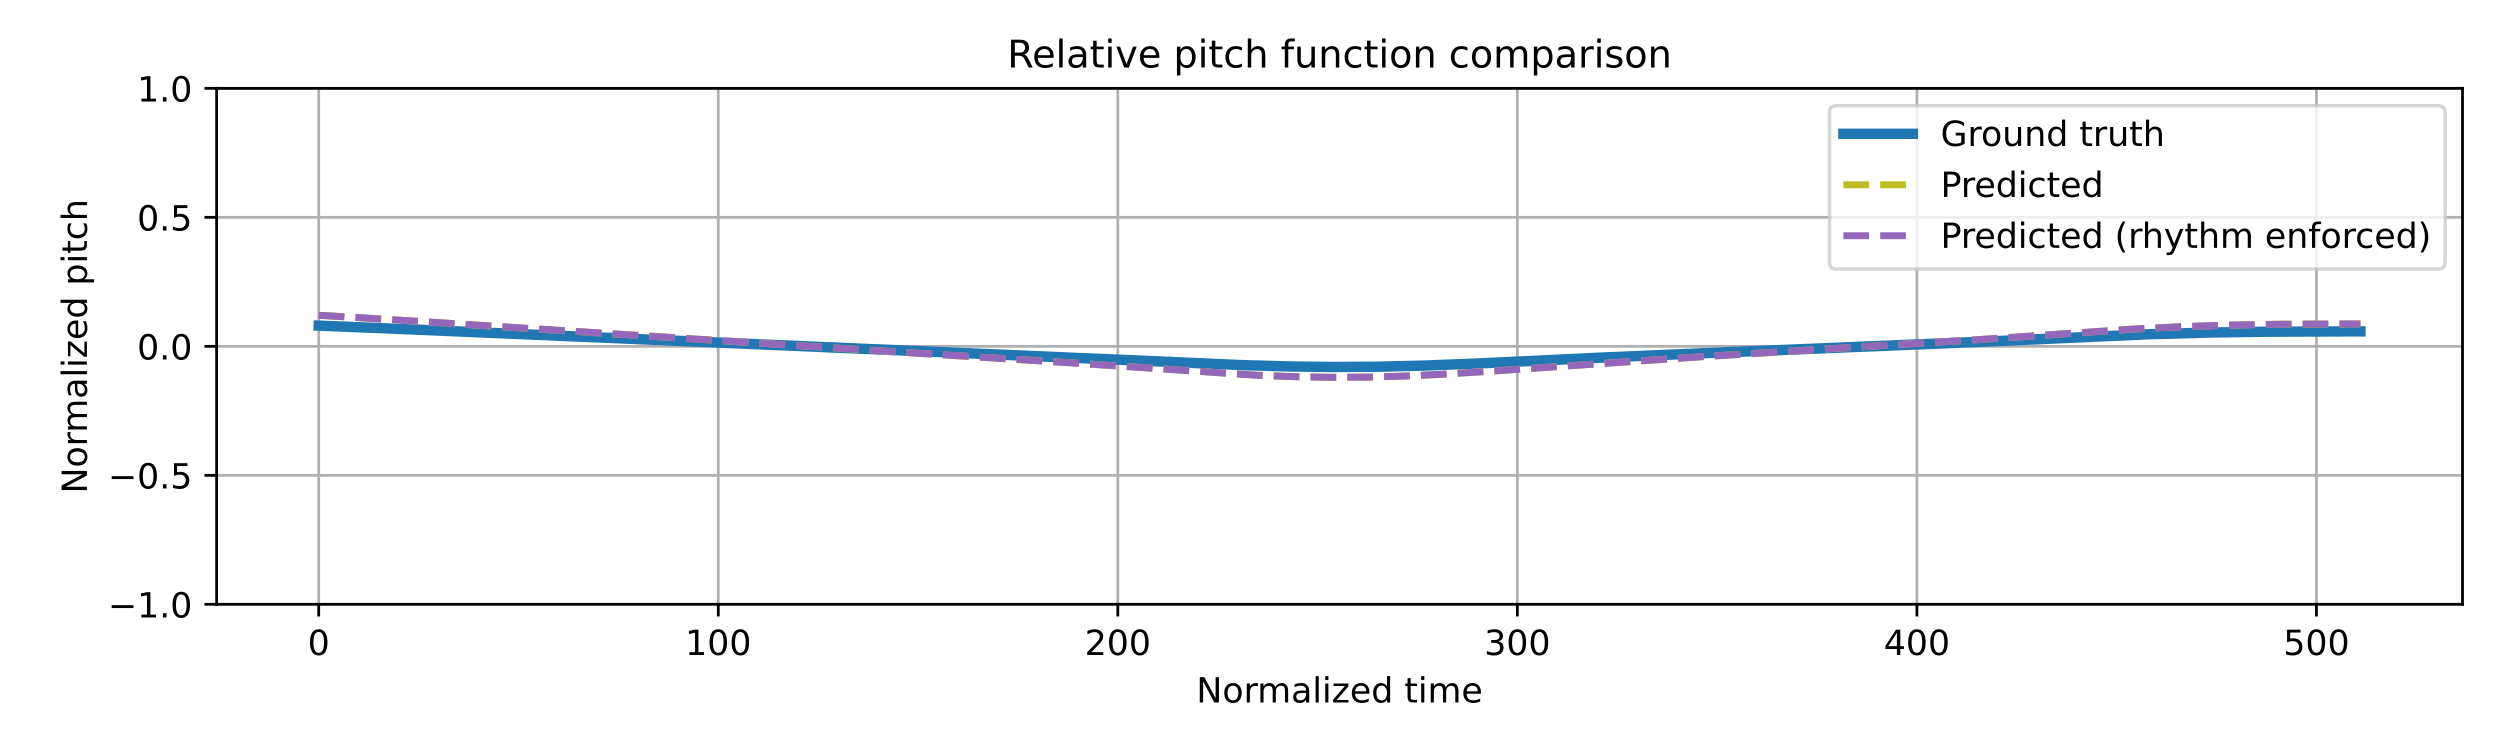
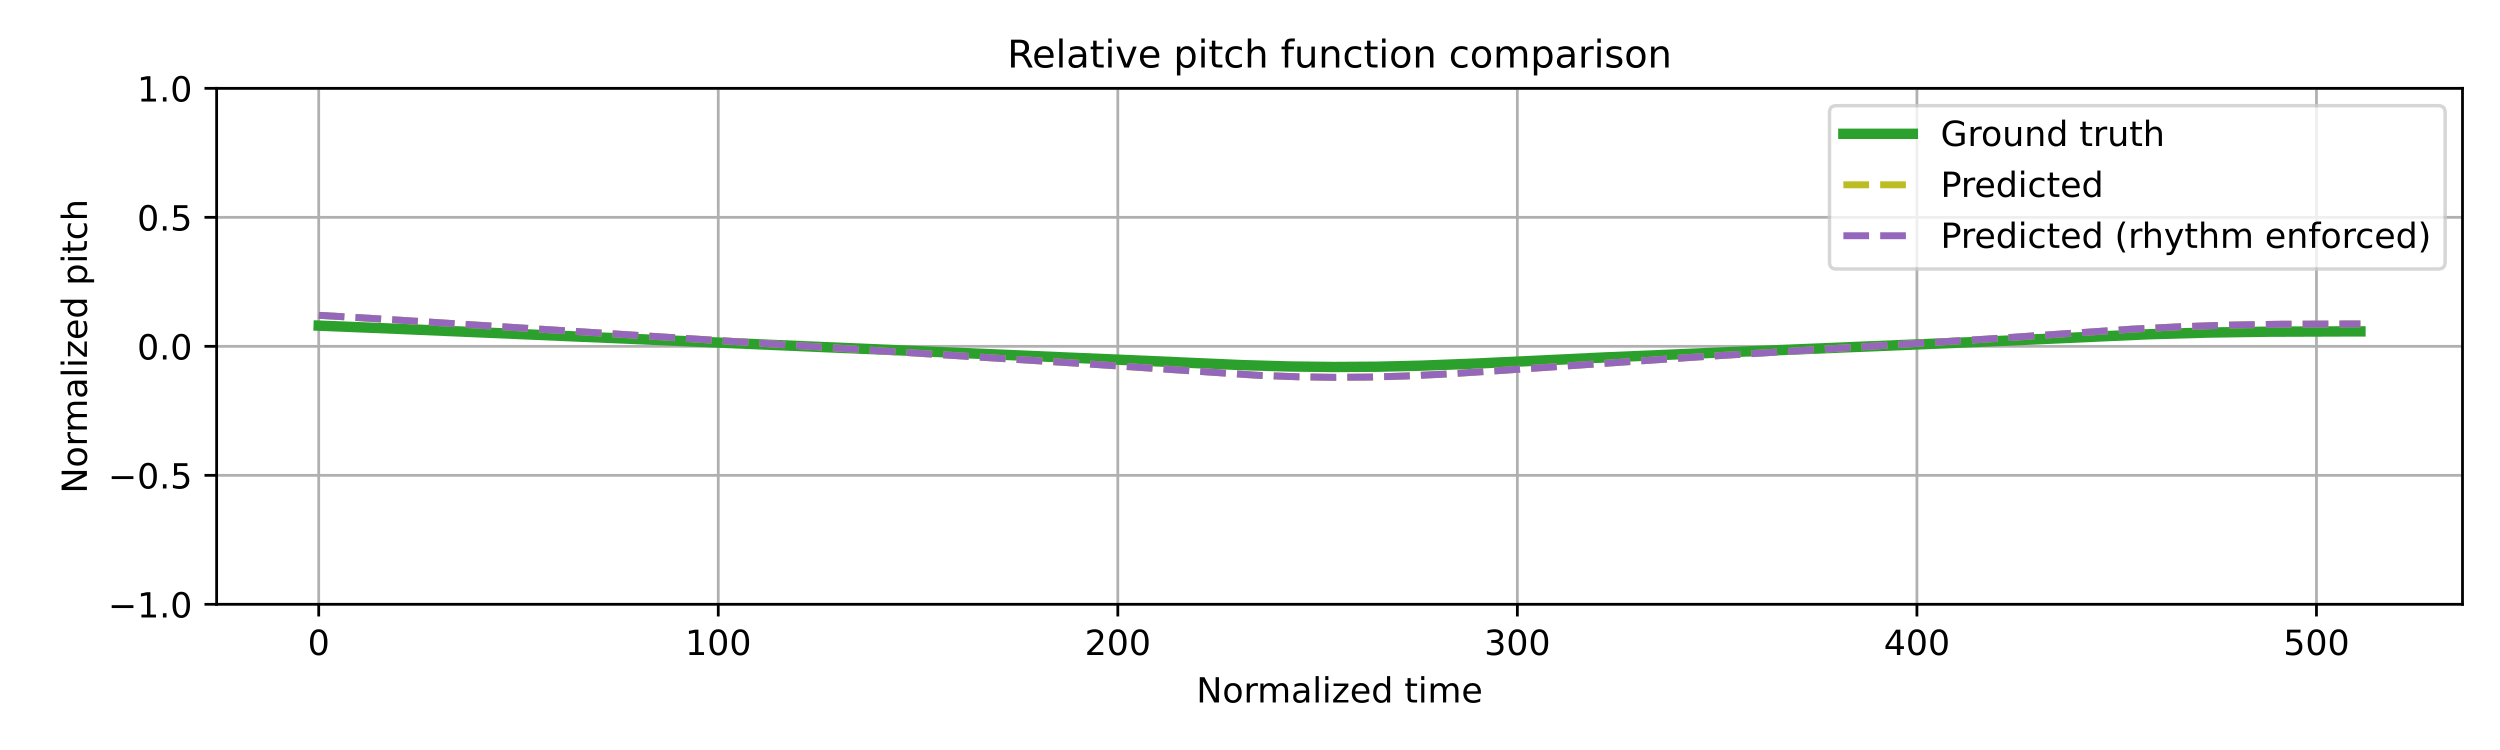
<svg xmlns="http://www.w3.org/2000/svg" xmlns:xlink="http://www.w3.org/1999/xlink" width="720pt" height="216pt" viewBox="0 0 720 216" version="1.1">
  <defs>
    <style type="text/css">*{stroke-linejoin: round; stroke-linecap: butt}</style>
  </defs>
  <g id="figure_1">
    <g id="patch_1">
      <path d="M 0 216  L 720 216  L 720 0  L 0 0  z " style="fill: #ffffff" />
    </g>
    <g id="axes_1">
      <g id="patch_2">
        <path d="M 62.39 174.04  L 709.2 174.04  L 709.2 25.44  L 62.39 25.44  z " style="fill: #ffffff" />
      </g>
      <g id="matplotlib.axis_1">
        <g id="xtick_1">
          <g id="line2d_1">
-             <path d="M 91.79 174.04  L 91.79 25.44  " clip-path="url(#p2d1d914354)" style="fill: none; stroke: #b0b0b0; stroke-width: 0.8; stroke-linecap: square" />
+             <path d="M 91.79 174.04  L 91.79 25.44  " clip-path="url(#p480990b1d4)" style="fill: none; stroke: #b0b0b0; stroke-width: 0.8; stroke-linecap: square" />
          </g>
          <g id="line2d_2">
            <defs>
-               <path id="mc7ce4b51e7" d="M 0 0  L 0 3.5  " style="stroke: #000000; stroke-width: 0.8" />
-             </defs>
-             <g>
-               <use xlink:href="#mc7ce4b51e7" x="91.79" y="174.04" style="stroke: #000000; stroke-width: 0.8" />
+               <path id="m43507011e9" d="M 0 0  L 0 3.5  " style="stroke: #000000; stroke-width: 0.8" />
+             </defs>
+             <g>
+               <use xlink:href="#m43507011e9" x="91.79" y="174.04" style="stroke: #000000; stroke-width: 0.8" />
            </g>
          </g>
          <g id="text_1">
            <g transform="translate(88.60921 188.6384) scale(0.1 -0.1)">
              <defs>
                <path id="DejaVuSans-30" d="M 2034 4250  Q 1547 4250 1301 3770  Q 1056 3291 1056 2328  Q 1056 1369 1301 889  Q 1547 409 2034 409  Q 2525 409 2770 889  Q 3016 1369 3016 2328  Q 3016 3291 2770 3770  Q 2525 4250 2034 4250  z M 2034 4750  Q 2819 4750 3233 4129  Q 3647 3509 3647 2328  Q 3647 1150 3233 529  Q 2819 -91 2034 -91  Q 1250 -91 836 529  Q 422 1150 422 2328  Q 422 3509 836 4129  Q 1250 4750 2034 4750  z " transform="scale(0.015625)" />
              </defs>
              <use xlink:href="#DejaVuSans-30" />
            </g>
          </g>
        </g>
        <g id="xtick_2">
          <g id="line2d_3">
-             <path d="M 206.861 174.04  L 206.861 25.44  " clip-path="url(#p2d1d914354)" style="fill: none; stroke: #b0b0b0; stroke-width: 0.8; stroke-linecap: square" />
+             <path d="M 206.861 174.04  L 206.861 25.44  " clip-path="url(#p480990b1d4)" style="fill: none; stroke: #b0b0b0; stroke-width: 0.8; stroke-linecap: square" />
          </g>
          <g id="line2d_4">
            <g>
-               <use xlink:href="#mc7ce4b51e7" x="206.861" y="174.04" style="stroke: #000000; stroke-width: 0.8" />
+               <use xlink:href="#m43507011e9" x="206.861" y="174.04" style="stroke: #000000; stroke-width: 0.8" />
            </g>
          </g>
          <g id="text_2">
            <g transform="translate(197.317 188.6384) scale(0.1 -0.1)">
              <defs>
                <path id="DejaVuSans-31" d="M 794 531  L 1825 531  L 1825 4091  L 703 3866  L 703 4441  L 1819 4666  L 2450 4666  L 2450 531  L 3481 531  L 3481 0  L 794 0  L 794 531  z " transform="scale(0.015625)" />
              </defs>
              <use xlink:href="#DejaVuSans-31" />
              <use xlink:href="#DejaVuSans-30" transform="translate(63.62305 0)" />
              <use xlink:href="#DejaVuSans-30" transform="translate(127.2461 0)" />
            </g>
          </g>
        </g>
        <g id="xtick_3">
          <g id="line2d_5">
-             <path d="M 321.931 174.04  L 321.931 25.44  " clip-path="url(#p2d1d914354)" style="fill: none; stroke: #b0b0b0; stroke-width: 0.8; stroke-linecap: square" />
+             <path d="M 321.931 174.04  L 321.931 25.44  " clip-path="url(#p480990b1d4)" style="fill: none; stroke: #b0b0b0; stroke-width: 0.8; stroke-linecap: square" />
          </g>
          <g id="line2d_6">
            <g>
-               <use xlink:href="#mc7ce4b51e7" x="321.931" y="174.04" style="stroke: #000000; stroke-width: 0.8" />
+               <use xlink:href="#m43507011e9" x="321.931" y="174.04" style="stroke: #000000; stroke-width: 0.8" />
            </g>
          </g>
          <g id="text_3">
            <g transform="translate(312.3872 188.6384) scale(0.1 -0.1)">
              <defs>
                <path id="DejaVuSans-32" d="M 1228 531  L 3431 531  L 3431 0  L 469 0  L 469 531  Q 828 903 1448 1529  Q 2069 2156 2228 2338  Q 2531 2678 2651 2914  Q 2772 3150 2772 3378  Q 2772 3750 2511 3984  Q 2250 4219 1831 4219  Q 1534 4219 1204 4116  Q 875 4013 500 3803  L 500 4441  Q 881 4594 1212 4672  Q 1544 4750 1819 4750  Q 2544 4750 2975 4387  Q 3406 4025 3406 3419  Q 3406 3131 3298 2873  Q 3191 2616 2906 2266  Q 2828 2175 2409 1742  Q 1991 1309 1228 531  z " transform="scale(0.015625)" />
              </defs>
              <use xlink:href="#DejaVuSans-32" />
              <use xlink:href="#DejaVuSans-30" transform="translate(63.62305 0)" />
              <use xlink:href="#DejaVuSans-30" transform="translate(127.2461 0)" />
            </g>
          </g>
        </g>
        <g id="xtick_4">
          <g id="line2d_7">
-             <path d="M 437.001 174.04  L 437.001 25.44  " clip-path="url(#p2d1d914354)" style="fill: none; stroke: #b0b0b0; stroke-width: 0.8; stroke-linecap: square" />
+             <path d="M 437.001 174.04  L 437.001 25.44  " clip-path="url(#p480990b1d4)" style="fill: none; stroke: #b0b0b0; stroke-width: 0.8; stroke-linecap: square" />
          </g>
          <g id="line2d_8">
            <g>
-               <use xlink:href="#mc7ce4b51e7" x="437.001" y="174.04" style="stroke: #000000; stroke-width: 0.8" />
+               <use xlink:href="#m43507011e9" x="437.001" y="174.04" style="stroke: #000000; stroke-width: 0.8" />
            </g>
          </g>
          <g id="text_4">
            <g transform="translate(427.4575 188.6384) scale(0.1 -0.1)">
              <defs>
                <path id="DejaVuSans-33" d="M 2597 2516  Q 3050 2419 3304 2112  Q 3559 1806 3559 1356  Q 3559 666 3084 287  Q 2609 -91 1734 -91  Q 1441 -91 1130 -33  Q 819 25 488 141  L 488 750  Q 750 597 1062 519  Q 1375 441 1716 441  Q 2309 441 2620 675  Q 2931 909 2931 1356  Q 2931 1769 2642 2001  Q 2353 2234 1838 2234  L 1294 2234  L 1294 2753  L 1863 2753  Q 2328 2753 2575 2939  Q 2822 3125 2822 3475  Q 2822 3834 2567 4026  Q 2313 4219 1838 4219  Q 1578 4219 1281 4162  Q 984 4106 628 3988  L 628 4550  Q 988 4650 1302 4700  Q 1616 4750 1894 4750  Q 2613 4750 3031 4423  Q 3450 4097 3450 3541  Q 3450 3153 3228 2886  Q 3006 2619 2597 2516  z " transform="scale(0.015625)" />
              </defs>
              <use xlink:href="#DejaVuSans-33" />
              <use xlink:href="#DejaVuSans-30" transform="translate(63.62305 0)" />
              <use xlink:href="#DejaVuSans-30" transform="translate(127.2461 0)" />
            </g>
          </g>
        </g>
        <g id="xtick_5">
          <g id="line2d_9">
-             <path d="M 552.072 174.04  L 552.072 25.44  " clip-path="url(#p2d1d914354)" style="fill: none; stroke: #b0b0b0; stroke-width: 0.8; stroke-linecap: square" />
+             <path d="M 552.072 174.04  L 552.072 25.44  " clip-path="url(#p480990b1d4)" style="fill: none; stroke: #b0b0b0; stroke-width: 0.8; stroke-linecap: square" />
          </g>
          <g id="line2d_10">
            <g>
-               <use xlink:href="#mc7ce4b51e7" x="552.072" y="174.04" style="stroke: #000000; stroke-width: 0.8" />
+               <use xlink:href="#m43507011e9" x="552.072" y="174.04" style="stroke: #000000; stroke-width: 0.8" />
            </g>
          </g>
          <g id="text_5">
            <g transform="translate(542.5278 188.6384) scale(0.1 -0.1)">
              <defs>
                <path id="DejaVuSans-34" d="M 2419 4116  L 825 1625  L 2419 1625  L 2419 4116  z M 2253 4666  L 3047 4666  L 3047 1625  L 3713 1625  L 3713 1100  L 3047 1100  L 3047 0  L 2419 0  L 2419 1100  L 313 1100  L 313 1709  L 2253 4666  z " transform="scale(0.015625)" />
              </defs>
              <use xlink:href="#DejaVuSans-34" />
              <use xlink:href="#DejaVuSans-30" transform="translate(63.62305 0)" />
              <use xlink:href="#DejaVuSans-30" transform="translate(127.2461 0)" />
            </g>
          </g>
        </g>
        <g id="xtick_6">
          <g id="line2d_11">
-             <path d="M 667.142 174.04  L 667.142 25.44  " clip-path="url(#p2d1d914354)" style="fill: none; stroke: #b0b0b0; stroke-width: 0.8; stroke-linecap: square" />
+             <path d="M 667.142 174.04  L 667.142 25.44  " clip-path="url(#p480990b1d4)" style="fill: none; stroke: #b0b0b0; stroke-width: 0.8; stroke-linecap: square" />
          </g>
          <g id="line2d_12">
            <g>
-               <use xlink:href="#mc7ce4b51e7" x="667.142" y="174.04" style="stroke: #000000; stroke-width: 0.8" />
+               <use xlink:href="#m43507011e9" x="667.142" y="174.04" style="stroke: #000000; stroke-width: 0.8" />
            </g>
          </g>
          <g id="text_6">
            <g transform="translate(657.5981 188.6384) scale(0.1 -0.1)">
              <defs>
                <path id="DejaVuSans-35" d="M 691 4666  L 3169 4666  L 3169 4134  L 1269 4134  L 1269 2991  Q 1406 3038 1543 3061  Q 1681 3084 1819 3084  Q 2600 3084 3056 2656  Q 3513 2228 3513 1497  Q 3513 744 3044 326  Q 2575 -91 1722 -91  Q 1428 -91 1123 -41  Q 819 9 494 109  L 494 744  Q 775 591 1075 516  Q 1375 441 1709 441  Q 2250 441 2565 725  Q 2881 1009 2881 1497  Q 2881 1984 2565 2268  Q 2250 2553 1709 2553  Q 1456 2553 1204 2497  Q 953 2441 691 2322  L 691 4666  z " transform="scale(0.015625)" />
              </defs>
              <use xlink:href="#DejaVuSans-35" />
              <use xlink:href="#DejaVuSans-30" transform="translate(63.62305 0)" />
              <use xlink:href="#DejaVuSans-30" transform="translate(127.2461 0)" />
            </g>
          </g>
        </g>
        <g id="text_7">
          <g transform="translate(344.5544 202.3166) scale(0.1 -0.1)">
            <defs>
              <path id="DejaVuSans-4e" d="M 628 4666  L 1478 4666  L 3547 763  L 3547 4666  L 4159 4666  L 4159 0  L 3309 0  L 1241 3903  L 1241 0  L 628 0  L 628 4666  z " transform="scale(0.015625)" />
              <path id="DejaVuSans-6f" d="M 1959 3097  Q 1497 3097 1228 2736  Q 959 2375 959 1747  Q 959 1119 1226 758  Q 1494 397 1959 397  Q 2419 397 2687 759  Q 2956 1122 2956 1747  Q 2956 2369 2687 2733  Q 2419 3097 1959 3097  z M 1959 3584  Q 2709 3584 3137 3096  Q 3566 2609 3566 1747  Q 3566 888 3137 398  Q 2709 -91 1959 -91  Q 1206 -91 779 398  Q 353 888 353 1747  Q 353 2609 779 3096  Q 1206 3584 1959 3584  z " transform="scale(0.015625)" />
              <path id="DejaVuSans-72" d="M 2631 2963  Q 2534 3019 2420 3045  Q 2306 3072 2169 3072  Q 1681 3072 1420 2755  Q 1159 2438 1159 1844  L 1159 0  L 581 0  L 581 3500  L 1159 3500  L 1159 2956  Q 1341 3275 1631 3429  Q 1922 3584 2338 3584  Q 2397 3584 2469 3576  Q 2541 3569 2628 3553  L 2631 2963  z " transform="scale(0.015625)" />
              <path id="DejaVuSans-6d" d="M 3328 2828  Q 3544 3216 3844 3400  Q 4144 3584 4550 3584  Q 5097 3584 5394 3201  Q 5691 2819 5691 2113  L 5691 0  L 5113 0  L 5113 2094  Q 5113 2597 4934 2840  Q 4756 3084 4391 3084  Q 3944 3084 3684 2787  Q 3425 2491 3425 1978  L 3425 0  L 2847 0  L 2847 2094  Q 2847 2600 2669 2842  Q 2491 3084 2119 3084  Q 1678 3084 1418 2786  Q 1159 2488 1159 1978  L 1159 0  L 581 0  L 581 3500  L 1159 3500  L 1159 2956  Q 1356 3278 1631 3431  Q 1906 3584 2284 3584  Q 2666 3584 2933 3390  Q 3200 3197 3328 2828  z " transform="scale(0.015625)" />
              <path id="DejaVuSans-61" d="M 2194 1759  Q 1497 1759 1228 1600  Q 959 1441 959 1056  Q 959 750 1161 570  Q 1363 391 1709 391  Q 2188 391 2477 730  Q 2766 1069 2766 1631  L 2766 1759  L 2194 1759  z M 3341 1997  L 3341 0  L 2766 0  L 2766 531  Q 2569 213 2275 61  Q 1981 -91 1556 -91  Q 1019 -91 701 211  Q 384 513 384 1019  Q 384 1609 779 1909  Q 1175 2209 1959 2209  L 2766 2209  L 2766 2266  Q 2766 2663 2505 2880  Q 2244 3097 1772 3097  Q 1472 3097 1187 3025  Q 903 2953 641 2809  L 641 3341  Q 956 3463 1253 3523  Q 1550 3584 1831 3584  Q 2591 3584 2966 3190  Q 3341 2797 3341 1997  z " transform="scale(0.015625)" />
              <path id="DejaVuSans-6c" d="M 603 4863  L 1178 4863  L 1178 0  L 603 0  L 603 4863  z " transform="scale(0.015625)" />
              <path id="DejaVuSans-69" d="M 603 3500  L 1178 3500  L 1178 0  L 603 0  L 603 3500  z M 603 4863  L 1178 4863  L 1178 4134  L 603 4134  L 603 4863  z " transform="scale(0.015625)" />
              <path id="DejaVuSans-7a" d="M 353 3500  L 3084 3500  L 3084 2975  L 922 459  L 3084 459  L 3084 0  L 275 0  L 275 525  L 2438 3041  L 353 3041  L 353 3500  z " transform="scale(0.015625)" />
              <path id="DejaVuSans-65" d="M 3597 1894  L 3597 1613  L 953 1613  Q 991 1019 1311 708  Q 1631 397 2203 397  Q 2534 397 2845 478  Q 3156 559 3463 722  L 3463 178  Q 3153 47 2828 -22  Q 2503 -91 2169 -91  Q 1331 -91 842 396  Q 353 884 353 1716  Q 353 2575 817 3079  Q 1281 3584 2069 3584  Q 2775 3584 3186 3129  Q 3597 2675 3597 1894  z M 3022 2063  Q 3016 2534 2758 2815  Q 2500 3097 2075 3097  Q 1594 3097 1305 2825  Q 1016 2553 972 2059  L 3022 2063  z " transform="scale(0.015625)" />
              <path id="DejaVuSans-64" d="M 2906 2969  L 2906 4863  L 3481 4863  L 3481 0  L 2906 0  L 2906 525  Q 2725 213 2448 61  Q 2172 -91 1784 -91  Q 1150 -91 751 415  Q 353 922 353 1747  Q 353 2572 751 3078  Q 1150 3584 1784 3584  Q 2172 3584 2448 3432  Q 2725 3281 2906 2969  z M 947 1747  Q 947 1113 1208 752  Q 1469 391 1925 391  Q 2381 391 2643 752  Q 2906 1113 2906 1747  Q 2906 2381 2643 2742  Q 2381 3103 1925 3103  Q 1469 3103 1208 2742  Q 947 2381 947 1747  z " transform="scale(0.015625)" />
              <path id="DejaVuSans-20" transform="scale(0.015625)" />
              <path id="DejaVuSans-74" d="M 1172 4494  L 1172 3500  L 2356 3500  L 2356 3053  L 1172 3053  L 1172 1153  Q 1172 725 1289 603  Q 1406 481 1766 481  L 2356 481  L 2356 0  L 1766 0  Q 1100 0 847 248  Q 594 497 594 1153  L 594 3053  L 172 3053  L 172 3500  L 594 3500  L 594 4494  L 1172 4494  z " transform="scale(0.015625)" />
            </defs>
            <use xlink:href="#DejaVuSans-4e" />
            <use xlink:href="#DejaVuSans-6f" transform="translate(74.80469 0)" />
            <use xlink:href="#DejaVuSans-72" transform="translate(135.9863 0)" />
            <use xlink:href="#DejaVuSans-6d" transform="translate(175.3496 0)" />
            <use xlink:href="#DejaVuSans-61" transform="translate(272.7617 0)" />
            <use xlink:href="#DejaVuSans-6c" transform="translate(334.041 0)" />
            <use xlink:href="#DejaVuSans-69" transform="translate(361.8242 0)" />
            <use xlink:href="#DejaVuSans-7a" transform="translate(389.6074 0)" />
            <use xlink:href="#DejaVuSans-65" transform="translate(442.0977 0)" />
            <use xlink:href="#DejaVuSans-64" transform="translate(503.6211 0)" />
            <use xlink:href="#DejaVuSans-20" transform="translate(567.0977 0)" />
            <use xlink:href="#DejaVuSans-74" transform="translate(598.8848 0)" />
            <use xlink:href="#DejaVuSans-69" transform="translate(638.0938 0)" />
            <use xlink:href="#DejaVuSans-6d" transform="translate(665.877 0)" />
            <use xlink:href="#DejaVuSans-65" transform="translate(763.2891 0)" />
          </g>
        </g>
      </g>
      <g id="matplotlib.axis_2">
        <g id="ytick_1">
          <g id="line2d_13">
-             <path d="M 62.39 174.04  L 709.2 174.04  " clip-path="url(#p2d1d914354)" style="fill: none; stroke: #b0b0b0; stroke-width: 0.8; stroke-linecap: square" />
+             <path d="M 62.39 174.04  L 709.2 174.04  " clip-path="url(#p480990b1d4)" style="fill: none; stroke: #b0b0b0; stroke-width: 0.8; stroke-linecap: square" />
          </g>
          <g id="line2d_14">
            <defs>
-               <path id="m61b2d7b28c" d="M 0 0  L -3.5 0  " style="stroke: #000000; stroke-width: 0.8" />
-             </defs>
-             <g>
-               <use xlink:href="#m61b2d7b28c" x="62.39" y="174.04" style="stroke: #000000; stroke-width: 0.8" />
+               <path id="m8d4366977d" d="M 0 0  L -3.5 0  " style="stroke: #000000; stroke-width: 0.8" />
+             </defs>
+             <g>
+               <use xlink:href="#m8d4366977d" x="62.39" y="174.04" style="stroke: #000000; stroke-width: 0.8" />
            </g>
          </g>
          <g id="text_8">
            <g transform="translate(31.10719 177.8392) scale(0.1 -0.1)">
              <defs>
                <path id="DejaVuSans-2212" d="M 678 2272  L 4684 2272  L 4684 1741  L 678 1741  L 678 2272  z " transform="scale(0.015625)" />
                <path id="DejaVuSans-2e" d="M 684 794  L 1344 794  L 1344 0  L 684 0  L 684 794  z " transform="scale(0.015625)" />
              </defs>
              <use xlink:href="#DejaVuSans-2212" />
              <use xlink:href="#DejaVuSans-31" transform="translate(83.78906 0)" />
              <use xlink:href="#DejaVuSans-2e" transform="translate(147.4121 0)" />
              <use xlink:href="#DejaVuSans-30" transform="translate(179.1992 0)" />
            </g>
          </g>
        </g>
        <g id="ytick_2">
          <g id="line2d_15">
-             <path d="M 62.39 136.89  L 709.2 136.89  " clip-path="url(#p2d1d914354)" style="fill: none; stroke: #b0b0b0; stroke-width: 0.8; stroke-linecap: square" />
+             <path d="M 62.39 136.89  L 709.2 136.89  " clip-path="url(#p480990b1d4)" style="fill: none; stroke: #b0b0b0; stroke-width: 0.8; stroke-linecap: square" />
          </g>
          <g id="line2d_16">
            <g>
-               <use xlink:href="#m61b2d7b28c" x="62.39" y="136.89" style="stroke: #000000; stroke-width: 0.8" />
+               <use xlink:href="#m8d4366977d" x="62.39" y="136.89" style="stroke: #000000; stroke-width: 0.8" />
            </g>
          </g>
          <g id="text_9">
            <g transform="translate(31.10719 140.6892) scale(0.1 -0.1)">
              <use xlink:href="#DejaVuSans-2212" />
              <use xlink:href="#DejaVuSans-30" transform="translate(83.78906 0)" />
              <use xlink:href="#DejaVuSans-2e" transform="translate(147.4121 0)" />
              <use xlink:href="#DejaVuSans-35" transform="translate(179.1992 0)" />
            </g>
          </g>
        </g>
        <g id="ytick_3">
          <g id="line2d_17">
-             <path d="M 62.39 99.74  L 709.2 99.74  " clip-path="url(#p2d1d914354)" style="fill: none; stroke: #b0b0b0; stroke-width: 0.8; stroke-linecap: square" />
+             <path d="M 62.39 99.74  L 709.2 99.74  " clip-path="url(#p480990b1d4)" style="fill: none; stroke: #b0b0b0; stroke-width: 0.8; stroke-linecap: square" />
          </g>
          <g id="line2d_18">
            <g>
-               <use xlink:href="#m61b2d7b28c" x="62.39" y="99.74" style="stroke: #000000; stroke-width: 0.8" />
+               <use xlink:href="#m8d4366977d" x="62.39" y="99.74" style="stroke: #000000; stroke-width: 0.8" />
            </g>
          </g>
          <g id="text_10">
            <g transform="translate(39.48687 103.5392) scale(0.1 -0.1)">
              <use xlink:href="#DejaVuSans-30" />
              <use xlink:href="#DejaVuSans-2e" transform="translate(63.62305 0)" />
              <use xlink:href="#DejaVuSans-30" transform="translate(95.41016 0)" />
            </g>
          </g>
        </g>
        <g id="ytick_4">
          <g id="line2d_19">
-             <path d="M 62.39 62.59  L 709.2 62.59  " clip-path="url(#p2d1d914354)" style="fill: none; stroke: #b0b0b0; stroke-width: 0.8; stroke-linecap: square" />
+             <path d="M 62.39 62.59  L 709.2 62.59  " clip-path="url(#p480990b1d4)" style="fill: none; stroke: #b0b0b0; stroke-width: 0.8; stroke-linecap: square" />
          </g>
          <g id="line2d_20">
            <g>
-               <use xlink:href="#m61b2d7b28c" x="62.39" y="62.59" style="stroke: #000000; stroke-width: 0.8" />
+               <use xlink:href="#m8d4366977d" x="62.39" y="62.59" style="stroke: #000000; stroke-width: 0.8" />
            </g>
          </g>
          <g id="text_11">
            <g transform="translate(39.48687 66.38922) scale(0.1 -0.1)">
              <use xlink:href="#DejaVuSans-30" />
              <use xlink:href="#DejaVuSans-2e" transform="translate(63.62305 0)" />
              <use xlink:href="#DejaVuSans-35" transform="translate(95.41016 0)" />
            </g>
          </g>
        </g>
        <g id="ytick_5">
          <g id="line2d_21">
-             <path d="M 62.39 25.44  L 709.2 25.44  " clip-path="url(#p2d1d914354)" style="fill: none; stroke: #b0b0b0; stroke-width: 0.8; stroke-linecap: square" />
+             <path d="M 62.39 25.44  L 709.2 25.44  " clip-path="url(#p480990b1d4)" style="fill: none; stroke: #b0b0b0; stroke-width: 0.8; stroke-linecap: square" />
          </g>
          <g id="line2d_22">
            <g>
-               <use xlink:href="#m61b2d7b28c" x="62.39" y="25.44" style="stroke: #000000; stroke-width: 0.8" />
+               <use xlink:href="#m8d4366977d" x="62.39" y="25.44" style="stroke: #000000; stroke-width: 0.8" />
            </g>
          </g>
          <g id="text_12">
            <g transform="translate(39.48687 29.23922) scale(0.1 -0.1)">
              <use xlink:href="#DejaVuSans-31" />
              <use xlink:href="#DejaVuSans-2e" transform="translate(63.62305 0)" />
              <use xlink:href="#DejaVuSans-30" transform="translate(95.41016 0)" />
            </g>
          </g>
        </g>
        <g id="text_13">
          <g transform="translate(25.0275 142.1259) rotate(-90) scale(0.1 -0.1)">
            <defs>
              <path id="DejaVuSans-70" d="M 1159 525  L 1159 -1331  L 581 -1331  L 581 3500  L 1159 3500  L 1159 2969  Q 1341 3281 1617 3432  Q 1894 3584 2278 3584  Q 2916 3584 3314 3078  Q 3713 2572 3713 1747  Q 3713 922 3314 415  Q 2916 -91 2278 -91  Q 1894 -91 1617 61  Q 1341 213 1159 525  z M 3116 1747  Q 3116 2381 2855 2742  Q 2594 3103 2138 3103  Q 1681 3103 1420 2742  Q 1159 2381 1159 1747  Q 1159 1113 1420 752  Q 1681 391 2138 391  Q 2594 391 2855 752  Q 3116 1113 3116 1747  z " transform="scale(0.015625)" />
              <path id="DejaVuSans-63" d="M 3122 3366  L 3122 2828  Q 2878 2963 2633 3030  Q 2388 3097 2138 3097  Q 1578 3097 1268 2742  Q 959 2388 959 1747  Q 959 1106 1268 751  Q 1578 397 2138 397  Q 2388 397 2633 464  Q 2878 531 3122 666  L 3122 134  Q 2881 22 2623 -34  Q 2366 -91 2075 -91  Q 1284 -91 818 406  Q 353 903 353 1747  Q 353 2603 823 3093  Q 1294 3584 2113 3584  Q 2378 3584 2631 3529  Q 2884 3475 3122 3366  z " transform="scale(0.015625)" />
              <path id="DejaVuSans-68" d="M 3513 2113  L 3513 0  L 2938 0  L 2938 2094  Q 2938 2591 2744 2837  Q 2550 3084 2163 3084  Q 1697 3084 1428 2787  Q 1159 2491 1159 1978  L 1159 0  L 581 0  L 581 4863  L 1159 4863  L 1159 2956  Q 1366 3272 1645 3428  Q 1925 3584 2291 3584  Q 2894 3584 3203 3211  Q 3513 2838 3513 2113  z " transform="scale(0.015625)" />
            </defs>
            <use xlink:href="#DejaVuSans-4e" />
            <use xlink:href="#DejaVuSans-6f" transform="translate(74.80469 0)" />
            <use xlink:href="#DejaVuSans-72" transform="translate(135.9863 0)" />
            <use xlink:href="#DejaVuSans-6d" transform="translate(175.3496 0)" />
            <use xlink:href="#DejaVuSans-61" transform="translate(272.7617 0)" />
            <use xlink:href="#DejaVuSans-6c" transform="translate(334.041 0)" />
            <use xlink:href="#DejaVuSans-69" transform="translate(361.8242 0)" />
            <use xlink:href="#DejaVuSans-7a" transform="translate(389.6074 0)" />
            <use xlink:href="#DejaVuSans-65" transform="translate(442.0977 0)" />
            <use xlink:href="#DejaVuSans-64" transform="translate(503.6211 0)" />
            <use xlink:href="#DejaVuSans-20" transform="translate(567.0977 0)" />
            <use xlink:href="#DejaVuSans-70" transform="translate(598.8848 0)" />
            <use xlink:href="#DejaVuSans-69" transform="translate(662.3613 0)" />
            <use xlink:href="#DejaVuSans-74" transform="translate(690.1445 0)" />
            <use xlink:href="#DejaVuSans-63" transform="translate(729.3535 0)" />
            <use xlink:href="#DejaVuSans-68" transform="translate(784.334 0)" />
          </g>
        </g>
      </g>
      <g id="line2d_23">
-         <path d="M 91.79 93.783  L 114.805 94.715  L 199.957 98.37  L 332.287 104.033  L 357.603 105.146  L 371.411 105.545  L 384.069 105.695  L 396.727 105.612  L 409.384 105.31  L 425.494 104.688  L 462.317 102.935  L 493.386 101.607  L 569.332 98.481  L 618.812 96.265  L 636.073 95.776  L 653.333 95.526  L 676.347 95.443  L 679.8 95.441  L 679.8 95.441  " clip-path="url(#p2d1d914354)" style="fill: none; stroke: #1f77b4; stroke-width: 3; stroke-linecap: square" />
+         <path d="M 91.79 93.783  L 114.805 94.715  L 199.957 98.37  L 332.287 104.033  L 357.603 105.146  L 371.411 105.545  L 384.069 105.695  L 396.727 105.612  L 409.384 105.31  L 425.494 104.688  L 462.317 102.935  L 493.386 101.607  L 569.332 98.481  L 618.812 96.265  L 636.073 95.776  L 653.333 95.526  L 676.347 95.443  L 679.8 95.441  L 679.8 95.441  " clip-path="url(#p480990b1d4)" style="fill: none; stroke: #2ca02c; stroke-width: 3; stroke-linecap: square" />
      </g>
      <g id="line2d_24">
-         <path d="M 91.79 90.804  L 109.051 91.828  L 266.697 101.881  L 310.424 104.623  L 362.206 108.083  L 373.713 108.513  L 384.069 108.673  L 394.425 108.596  L 404.782 108.294  L 416.289 107.734  L 431.248 106.767  L 488.783 102.818  L 571.633 97.69  L 614.209 94.781  L 628.018 94.092  L 641.826 93.632  L 656.785 93.38  L 677.498 93.293  L 679.8 93.291  L 679.8 93.291  " clip-path="url(#p2d1d914354)" style="fill: none; stroke-dasharray: 7.4,3.2; stroke-dashoffset: 0; stroke: #bcbd22; stroke-width: 2" />
+         <path d="M 91.79 90.804  L 109.051 91.828  L 266.697 101.881  L 310.424 104.623  L 362.206 108.083  L 373.713 108.513  L 384.069 108.673  L 394.425 108.596  L 404.782 108.294  L 416.289 107.734  L 431.248 106.767  L 488.783 102.818  L 571.633 97.69  L 614.209 94.781  L 628.018 94.092  L 641.826 93.632  L 656.785 93.38  L 677.498 93.293  L 679.8 93.291  L 679.8 93.291  " clip-path="url(#p480990b1d4)" style="fill: none; stroke-dasharray: 7.4,3.2; stroke-dashoffset: 0; stroke: #bcbd22; stroke-width: 2" />
      </g>
      <g id="line2d_25">
-         <path d="M 91.79 90.804  L 109.051 91.828  L 266.697 101.881  L 310.424 104.623  L 362.206 108.083  L 373.713 108.513  L 384.069 108.673  L 394.425 108.596  L 404.782 108.294  L 416.289 107.734  L 431.248 106.767  L 488.783 102.818  L 571.633 97.69  L 614.209 94.781  L 628.018 94.092  L 641.826 93.632  L 656.785 93.38  L 677.498 93.293  L 679.8 93.291  L 679.8 93.291  " clip-path="url(#p2d1d914354)" style="fill: none; stroke-dasharray: 7.4,3.2; stroke-dashoffset: 0; stroke: #9467bd; stroke-width: 2" />
+         <path d="M 91.79 90.804  L 109.051 91.828  L 266.697 101.881  L 310.424 104.623  L 362.206 108.083  L 373.713 108.513  L 384.069 108.673  L 394.425 108.596  L 404.782 108.294  L 416.289 107.734  L 431.248 106.767  L 488.783 102.818  L 571.633 97.69  L 614.209 94.781  L 628.018 94.092  L 641.826 93.632  L 656.785 93.38  L 677.498 93.293  L 679.8 93.291  L 679.8 93.291  " clip-path="url(#p480990b1d4)" style="fill: none; stroke-dasharray: 7.4,3.2; stroke-dashoffset: 0; stroke: #9467bd; stroke-width: 2" />
      </g>
      <g id="patch_3">
        <path d="M 62.39 174.04  L 62.39 25.44  " style="fill: none; stroke: #000000; stroke-width: 0.8; stroke-linejoin: miter; stroke-linecap: square" />
      </g>
      <g id="patch_4">
        <path d="M 709.2 174.04  L 709.2 25.44  " style="fill: none; stroke: #000000; stroke-width: 0.8; stroke-linejoin: miter; stroke-linecap: square" />
      </g>
      <g id="patch_5">
        <path d="M 62.39 174.04  L 709.2 174.04  " style="fill: none; stroke: #000000; stroke-width: 0.8; stroke-linejoin: miter; stroke-linecap: square" />
      </g>
      <g id="patch_6">
        <path d="M 62.39 25.44  L 709.2 25.44  " style="fill: none; stroke: #000000; stroke-width: 0.8; stroke-linejoin: miter; stroke-linecap: square" />
      </g>
      <g id="text_14">
        <g transform="translate(290.1045 19.44) scale(0.11 -0.11)">
          <defs>
            <path id="DejaVuSans-52" d="M 2841 2188  Q 3044 2119 3236 1894  Q 3428 1669 3622 1275  L 4263 0  L 3584 0  L 2988 1197  Q 2756 1666 2539 1819  Q 2322 1972 1947 1972  L 1259 1972  L 1259 0  L 628 0  L 628 4666  L 2053 4666  Q 2853 4666 3247 4331  Q 3641 3997 3641 3322  Q 3641 2881 3436 2590  Q 3231 2300 2841 2188  z M 1259 4147  L 1259 2491  L 2053 2491  Q 2509 2491 2742 2702  Q 2975 2913 2975 3322  Q 2975 3731 2742 3939  Q 2509 4147 2053 4147  L 1259 4147  z " transform="scale(0.015625)" />
            <path id="DejaVuSans-76" d="M 191 3500  L 800 3500  L 1894 563  L 2988 3500  L 3597 3500  L 2284 0  L 1503 0  L 191 3500  z " transform="scale(0.015625)" />
            <path id="DejaVuSans-66" d="M 2375 4863  L 2375 4384  L 1825 4384  Q 1516 4384 1395 4259  Q 1275 4134 1275 3809  L 1275 3500  L 2222 3500  L 2222 3053  L 1275 3053  L 1275 0  L 697 0  L 697 3053  L 147 3053  L 147 3500  L 697 3500  L 697 3744  Q 697 4328 969 4595  Q 1241 4863 1831 4863  L 2375 4863  z " transform="scale(0.015625)" />
            <path id="DejaVuSans-75" d="M 544 1381  L 544 3500  L 1119 3500  L 1119 1403  Q 1119 906 1312 657  Q 1506 409 1894 409  Q 2359 409 2629 706  Q 2900 1003 2900 1516  L 2900 3500  L 3475 3500  L 3475 0  L 2900 0  L 2900 538  Q 2691 219 2414 64  Q 2138 -91 1772 -91  Q 1169 -91 856 284  Q 544 659 544 1381  z M 1991 3584  L 1991 3584  z " transform="scale(0.015625)" />
            <path id="DejaVuSans-6e" d="M 3513 2113  L 3513 0  L 2938 0  L 2938 2094  Q 2938 2591 2744 2837  Q 2550 3084 2163 3084  Q 1697 3084 1428 2787  Q 1159 2491 1159 1978  L 1159 0  L 581 0  L 581 3500  L 1159 3500  L 1159 2956  Q 1366 3272 1645 3428  Q 1925 3584 2291 3584  Q 2894 3584 3203 3211  Q 3513 2838 3513 2113  z " transform="scale(0.015625)" />
            <path id="DejaVuSans-73" d="M 2834 3397  L 2834 2853  Q 2591 2978 2328 3040  Q 2066 3103 1784 3103  Q 1356 3103 1142 2972  Q 928 2841 928 2578  Q 928 2378 1081 2264  Q 1234 2150 1697 2047  L 1894 2003  Q 2506 1872 2764 1633  Q 3022 1394 3022 966  Q 3022 478 2636 193  Q 2250 -91 1575 -91  Q 1294 -91 989 -36  Q 684 19 347 128  L 347 722  Q 666 556 975 473  Q 1284 391 1588 391  Q 1994 391 2212 530  Q 2431 669 2431 922  Q 2431 1156 2273 1281  Q 2116 1406 1581 1522  L 1381 1569  Q 847 1681 609 1914  Q 372 2147 372 2553  Q 372 3047 722 3315  Q 1072 3584 1716 3584  Q 2034 3584 2315 3537  Q 2597 3491 2834 3397  z " transform="scale(0.015625)" />
          </defs>
          <use xlink:href="#DejaVuSans-52" />
          <use xlink:href="#DejaVuSans-65" transform="translate(64.98242 0)" />
          <use xlink:href="#DejaVuSans-6c" transform="translate(126.5059 0)" />
          <use xlink:href="#DejaVuSans-61" transform="translate(154.2891 0)" />
          <use xlink:href="#DejaVuSans-74" transform="translate(215.5684 0)" />
          <use xlink:href="#DejaVuSans-69" transform="translate(254.7773 0)" />
          <use xlink:href="#DejaVuSans-76" transform="translate(282.5605 0)" />
          <use xlink:href="#DejaVuSans-65" transform="translate(341.7402 0)" />
          <use xlink:href="#DejaVuSans-20" transform="translate(403.2637 0)" />
          <use xlink:href="#DejaVuSans-70" transform="translate(435.0508 0)" />
          <use xlink:href="#DejaVuSans-69" transform="translate(498.5273 0)" />
          <use xlink:href="#DejaVuSans-74" transform="translate(526.3105 0)" />
          <use xlink:href="#DejaVuSans-63" transform="translate(565.5195 0)" />
          <use xlink:href="#DejaVuSans-68" transform="translate(620.5 0)" />
          <use xlink:href="#DejaVuSans-20" transform="translate(683.8789 0)" />
          <use xlink:href="#DejaVuSans-66" transform="translate(715.666 0)" />
          <use xlink:href="#DejaVuSans-75" transform="translate(750.8711 0)" />
          <use xlink:href="#DejaVuSans-6e" transform="translate(814.25 0)" />
          <use xlink:href="#DejaVuSans-63" transform="translate(877.6289 0)" />
          <use xlink:href="#DejaVuSans-74" transform="translate(932.6094 0)" />
          <use xlink:href="#DejaVuSans-69" transform="translate(971.8184 0)" />
          <use xlink:href="#DejaVuSans-6f" transform="translate(999.6016 0)" />
          <use xlink:href="#DejaVuSans-6e" transform="translate(1060.783 0)" />
          <use xlink:href="#DejaVuSans-20" transform="translate(1124.162 0)" />
          <use xlink:href="#DejaVuSans-63" transform="translate(1155.949 0)" />
          <use xlink:href="#DejaVuSans-6f" transform="translate(1210.93 0)" />
          <use xlink:href="#DejaVuSans-6d" transform="translate(1272.111 0)" />
          <use xlink:href="#DejaVuSans-70" transform="translate(1369.523 0)" />
          <use xlink:href="#DejaVuSans-61" transform="translate(1433 0)" />
          <use xlink:href="#DejaVuSans-72" transform="translate(1494.279 0)" />
          <use xlink:href="#DejaVuSans-69" transform="translate(1535.393 0)" />
          <use xlink:href="#DejaVuSans-73" transform="translate(1563.176 0)" />
          <use xlink:href="#DejaVuSans-6f" transform="translate(1615.275 0)" />
          <use xlink:href="#DejaVuSans-6e" transform="translate(1676.457 0)" />
        </g>
      </g>
      <g id="legend_1">
        <g id="patch_7">
          <path d="M 528.894 77.474  L 702.2 77.474  Q 704.2 77.474 704.2 75.474  L 704.2 32.44  Q 704.2 30.44 702.2 30.44  L 528.894 30.44  Q 526.894 30.44 526.894 32.44  L 526.894 75.474  Q 526.894 77.474 528.894 77.474  z " style="fill: #ffffff; opacity: 0.8; stroke: #cccccc; stroke-linejoin: miter" />
        </g>
        <g id="line2d_26">
-           <path d="M 530.894 38.538  L 540.894 38.538  L 550.894 38.538  " style="fill: none; stroke: #1f77b4; stroke-width: 3; stroke-linecap: square" />
+           <path d="M 530.894 38.538  L 540.894 38.538  L 550.894 38.538  " style="fill: none; stroke: #2ca02c; stroke-width: 3; stroke-linecap: square" />
        </g>
        <g id="text_15">
          <g transform="translate(558.8937 42.03844) scale(0.1 -0.1)">
            <defs>
              <path id="DejaVuSans-47" d="M 3809 666  L 3809 1919  L 2778 1919  L 2778 2438  L 4434 2438  L 4434 434  Q 4069 175 3628 42  Q 3188 -91 2688 -91  Q 1594 -91 976 548  Q 359 1188 359 2328  Q 359 3472 976 4111  Q 1594 4750 2688 4750  Q 3144 4750 3555 4637  Q 3966 4525 4313 4306  L 4313 3634  Q 3963 3931 3569 4081  Q 3175 4231 2741 4231  Q 1884 4231 1454 3753  Q 1025 3275 1025 2328  Q 1025 1384 1454 906  Q 1884 428 2741 428  Q 3075 428 3337 486  Q 3600 544 3809 666  z " transform="scale(0.015625)" />
            </defs>
            <use xlink:href="#DejaVuSans-47" />
            <use xlink:href="#DejaVuSans-72" transform="translate(77.49023 0)" />
            <use xlink:href="#DejaVuSans-6f" transform="translate(116.3535 0)" />
            <use xlink:href="#DejaVuSans-75" transform="translate(177.5352 0)" />
            <use xlink:href="#DejaVuSans-6e" transform="translate(240.9141 0)" />
            <use xlink:href="#DejaVuSans-64" transform="translate(304.293 0)" />
            <use xlink:href="#DejaVuSans-20" transform="translate(367.7695 0)" />
            <use xlink:href="#DejaVuSans-74" transform="translate(399.5566 0)" />
            <use xlink:href="#DejaVuSans-72" transform="translate(438.7656 0)" />
            <use xlink:href="#DejaVuSans-75" transform="translate(479.8789 0)" />
            <use xlink:href="#DejaVuSans-74" transform="translate(543.2578 0)" />
            <use xlink:href="#DejaVuSans-68" transform="translate(582.4668 0)" />
          </g>
        </g>
        <g id="line2d_27">
          <path d="M 530.894 53.217  L 540.894 53.217  L 550.894 53.217  " style="fill: none; stroke-dasharray: 7.4,3.2; stroke-dashoffset: 0; stroke: #bcbd22; stroke-width: 2" />
        </g>
        <g id="text_16">
          <g transform="translate(558.8937 56.71656) scale(0.1 -0.1)">
            <defs>
              <path id="DejaVuSans-50" d="M 1259 4147  L 1259 2394  L 2053 2394  Q 2494 2394 2734 2622  Q 2975 2850 2975 3272  Q 2975 3691 2734 3919  Q 2494 4147 2053 4147  L 1259 4147  z M 628 4666  L 2053 4666  Q 2838 4666 3239 4311  Q 3641 3956 3641 3272  Q 3641 2581 3239 2228  Q 2838 1875 2053 1875  L 1259 1875  L 1259 0  L 628 0  L 628 4666  z " transform="scale(0.015625)" />
            </defs>
            <use xlink:href="#DejaVuSans-50" />
            <use xlink:href="#DejaVuSans-72" transform="translate(58.55273 0)" />
            <use xlink:href="#DejaVuSans-65" transform="translate(97.41602 0)" />
            <use xlink:href="#DejaVuSans-64" transform="translate(158.9395 0)" />
            <use xlink:href="#DejaVuSans-69" transform="translate(222.416 0)" />
            <use xlink:href="#DejaVuSans-63" transform="translate(250.1992 0)" />
            <use xlink:href="#DejaVuSans-74" transform="translate(305.1797 0)" />
            <use xlink:href="#DejaVuSans-65" transform="translate(344.3887 0)" />
            <use xlink:href="#DejaVuSans-64" transform="translate(405.9121 0)" />
          </g>
        </g>
        <g id="line2d_28">
          <path d="M 530.894 67.895  L 540.894 67.895  L 550.894 67.895  " style="fill: none; stroke-dasharray: 7.4,3.2; stroke-dashoffset: 0; stroke: #9467bd; stroke-width: 2" />
        </g>
        <g id="text_17">
          <g transform="translate(558.8937 71.39469) scale(0.1 -0.1)">
            <defs>
              <path id="DejaVuSans-28" d="M 1984 4856  Q 1566 4138 1362 3434  Q 1159 2731 1159 2009  Q 1159 1288 1364 580  Q 1569 -128 1984 -844  L 1484 -844  Q 1016 -109 783 600  Q 550 1309 550 2009  Q 550 2706 781 3412  Q 1013 4119 1484 4856  L 1984 4856  z " transform="scale(0.015625)" />
              <path id="DejaVuSans-79" d="M 2059 -325  Q 1816 -950 1584 -1140  Q 1353 -1331 966 -1331  L 506 -1331  L 506 -850  L 844 -850  Q 1081 -850 1212 -737  Q 1344 -625 1503 -206  L 1606 56  L 191 3500  L 800 3500  L 1894 763  L 2988 3500  L 3597 3500  L 2059 -325  z " transform="scale(0.015625)" />
              <path id="DejaVuSans-29" d="M 513 4856  L 1013 4856  Q 1481 4119 1714 3412  Q 1947 2706 1947 2009  Q 1947 1309 1714 600  Q 1481 -109 1013 -844  L 513 -844  Q 928 -128 1133 580  Q 1338 1288 1338 2009  Q 1338 2731 1133 3434  Q 928 4138 513 4856  z " transform="scale(0.015625)" />
            </defs>
            <use xlink:href="#DejaVuSans-50" />
            <use xlink:href="#DejaVuSans-72" transform="translate(58.55273 0)" />
            <use xlink:href="#DejaVuSans-65" transform="translate(97.41602 0)" />
            <use xlink:href="#DejaVuSans-64" transform="translate(158.9395 0)" />
            <use xlink:href="#DejaVuSans-69" transform="translate(222.416 0)" />
            <use xlink:href="#DejaVuSans-63" transform="translate(250.1992 0)" />
            <use xlink:href="#DejaVuSans-74" transform="translate(305.1797 0)" />
            <use xlink:href="#DejaVuSans-65" transform="translate(344.3887 0)" />
            <use xlink:href="#DejaVuSans-64" transform="translate(405.9121 0)" />
            <use xlink:href="#DejaVuSans-20" transform="translate(469.3887 0)" />
            <use xlink:href="#DejaVuSans-28" transform="translate(501.1758 0)" />
            <use xlink:href="#DejaVuSans-72" transform="translate(540.1895 0)" />
            <use xlink:href="#DejaVuSans-68" transform="translate(579.5527 0)" />
            <use xlink:href="#DejaVuSans-79" transform="translate(642.9316 0)" />
            <use xlink:href="#DejaVuSans-74" transform="translate(702.1113 0)" />
            <use xlink:href="#DejaVuSans-68" transform="translate(741.3203 0)" />
            <use xlink:href="#DejaVuSans-6d" transform="translate(804.6992 0)" />
            <use xlink:href="#DejaVuSans-20" transform="translate(902.1113 0)" />
            <use xlink:href="#DejaVuSans-65" transform="translate(933.8984 0)" />
            <use xlink:href="#DejaVuSans-6e" transform="translate(995.4219 0)" />
            <use xlink:href="#DejaVuSans-66" transform="translate(1058.801 0)" />
            <use xlink:href="#DejaVuSans-6f" transform="translate(1094.006 0)" />
            <use xlink:href="#DejaVuSans-72" transform="translate(1155.188 0)" />
            <use xlink:href="#DejaVuSans-63" transform="translate(1194.051 0)" />
            <use xlink:href="#DejaVuSans-65" transform="translate(1249.031 0)" />
            <use xlink:href="#DejaVuSans-64" transform="translate(1310.555 0)" />
            <use xlink:href="#DejaVuSans-29" transform="translate(1374.031 0)" />
          </g>
        </g>
      </g>
    </g>
  </g>
  <defs>
-     <clipPath id="p2d1d914354">
+     <clipPath id="p480990b1d4">
      <rect x="62.39" y="25.44" width="646.81" height="148.6" />
    </clipPath>
  </defs>
</svg>
